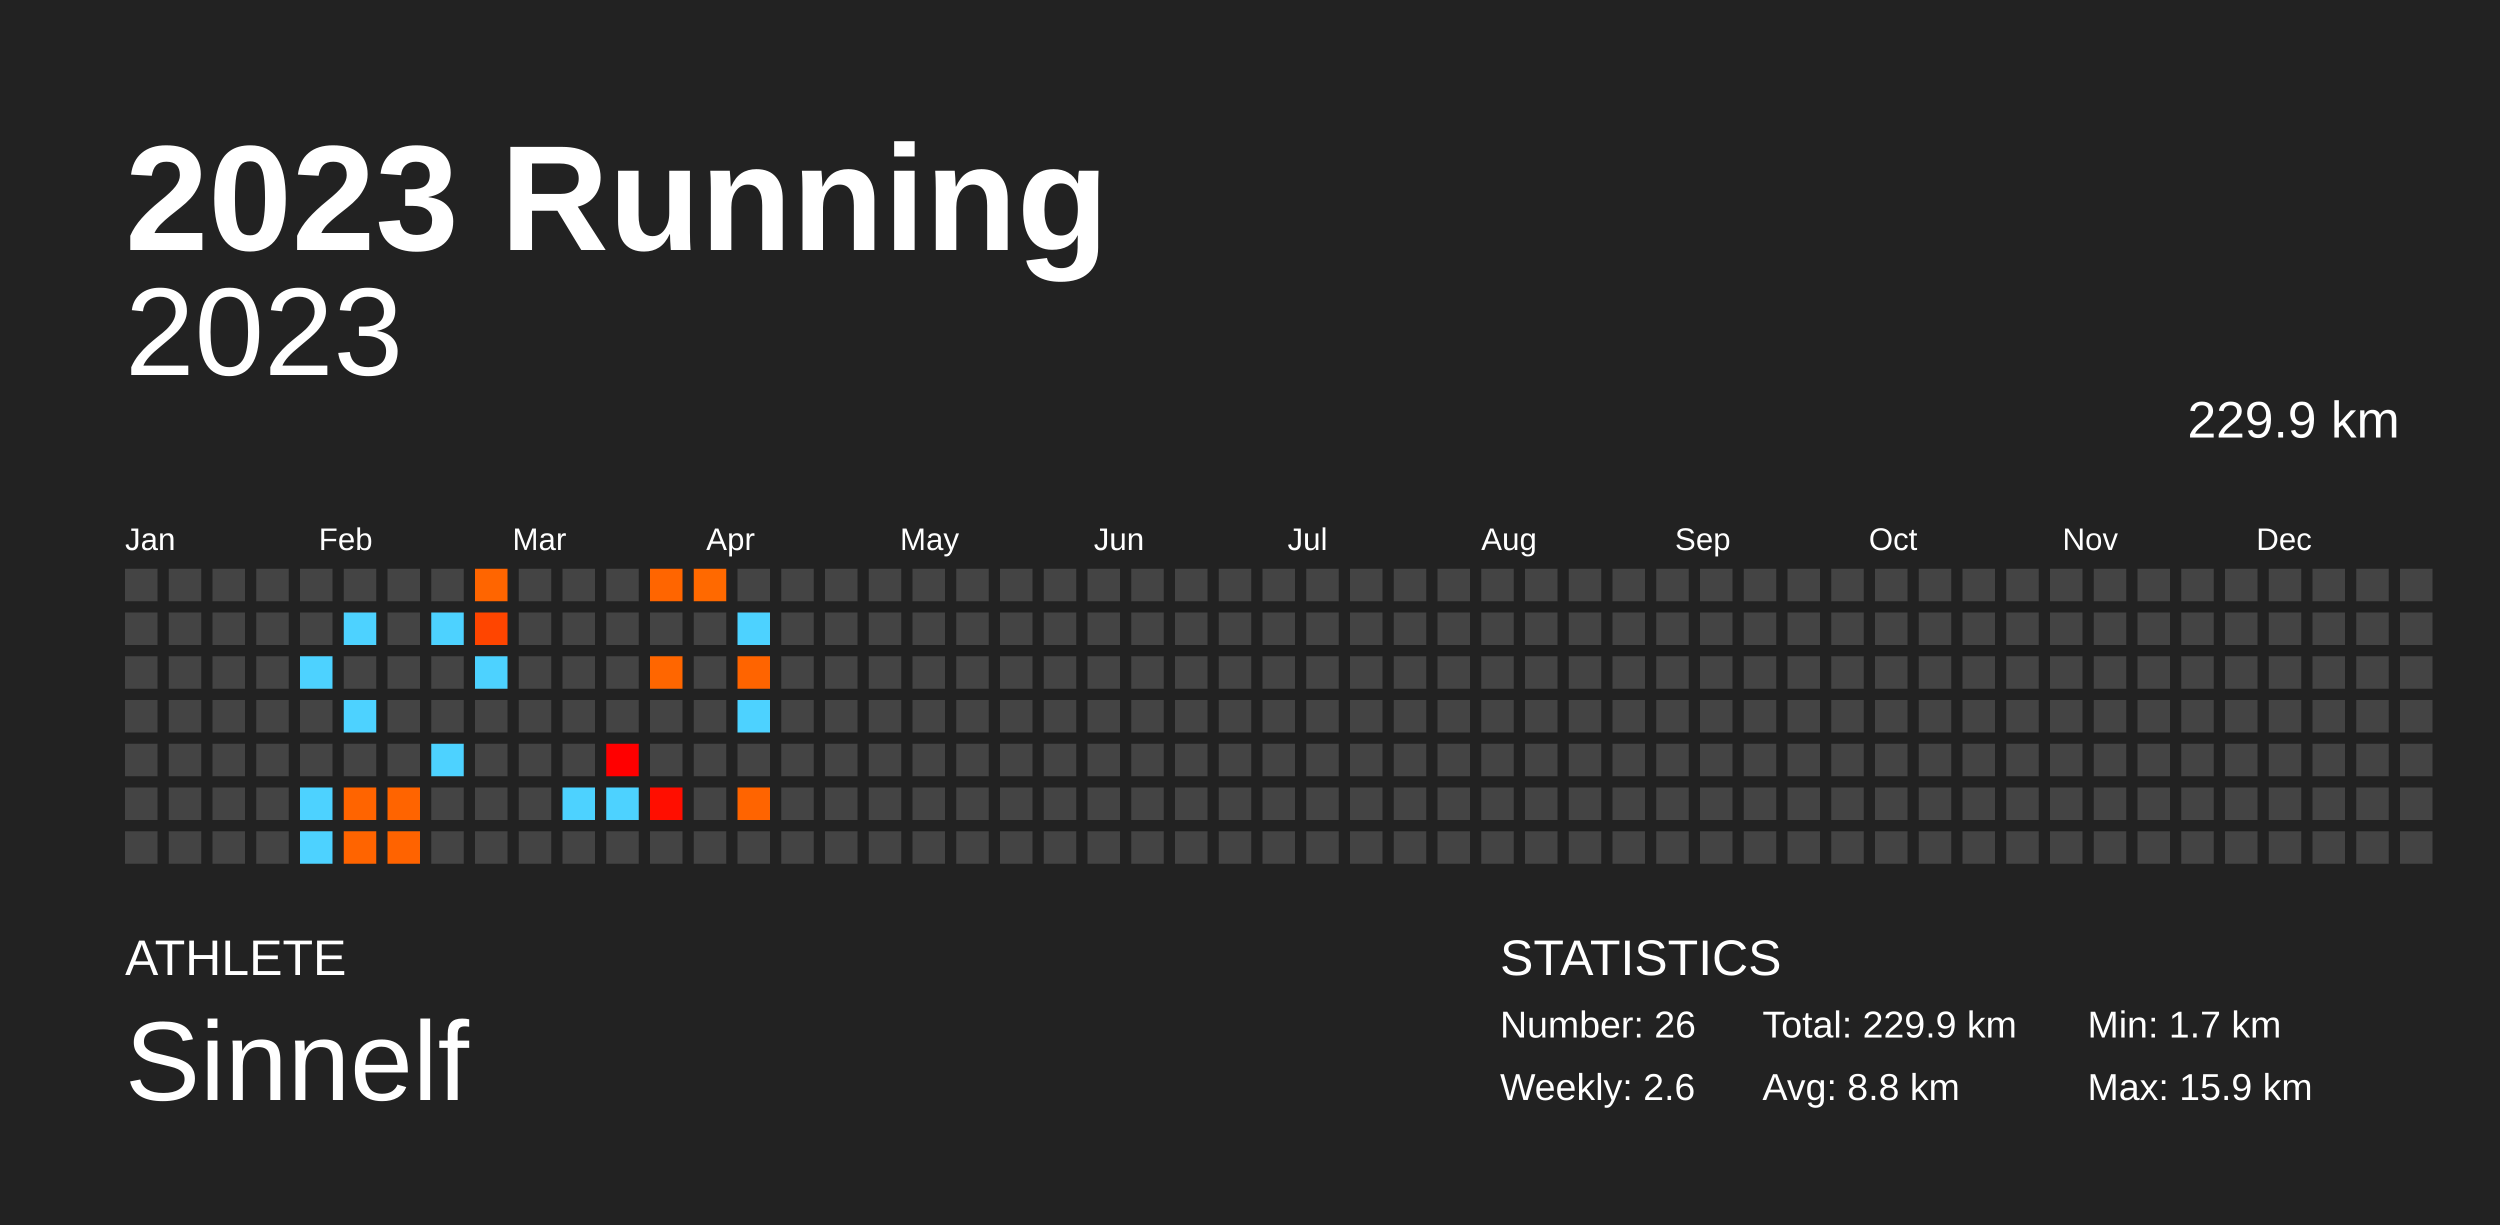
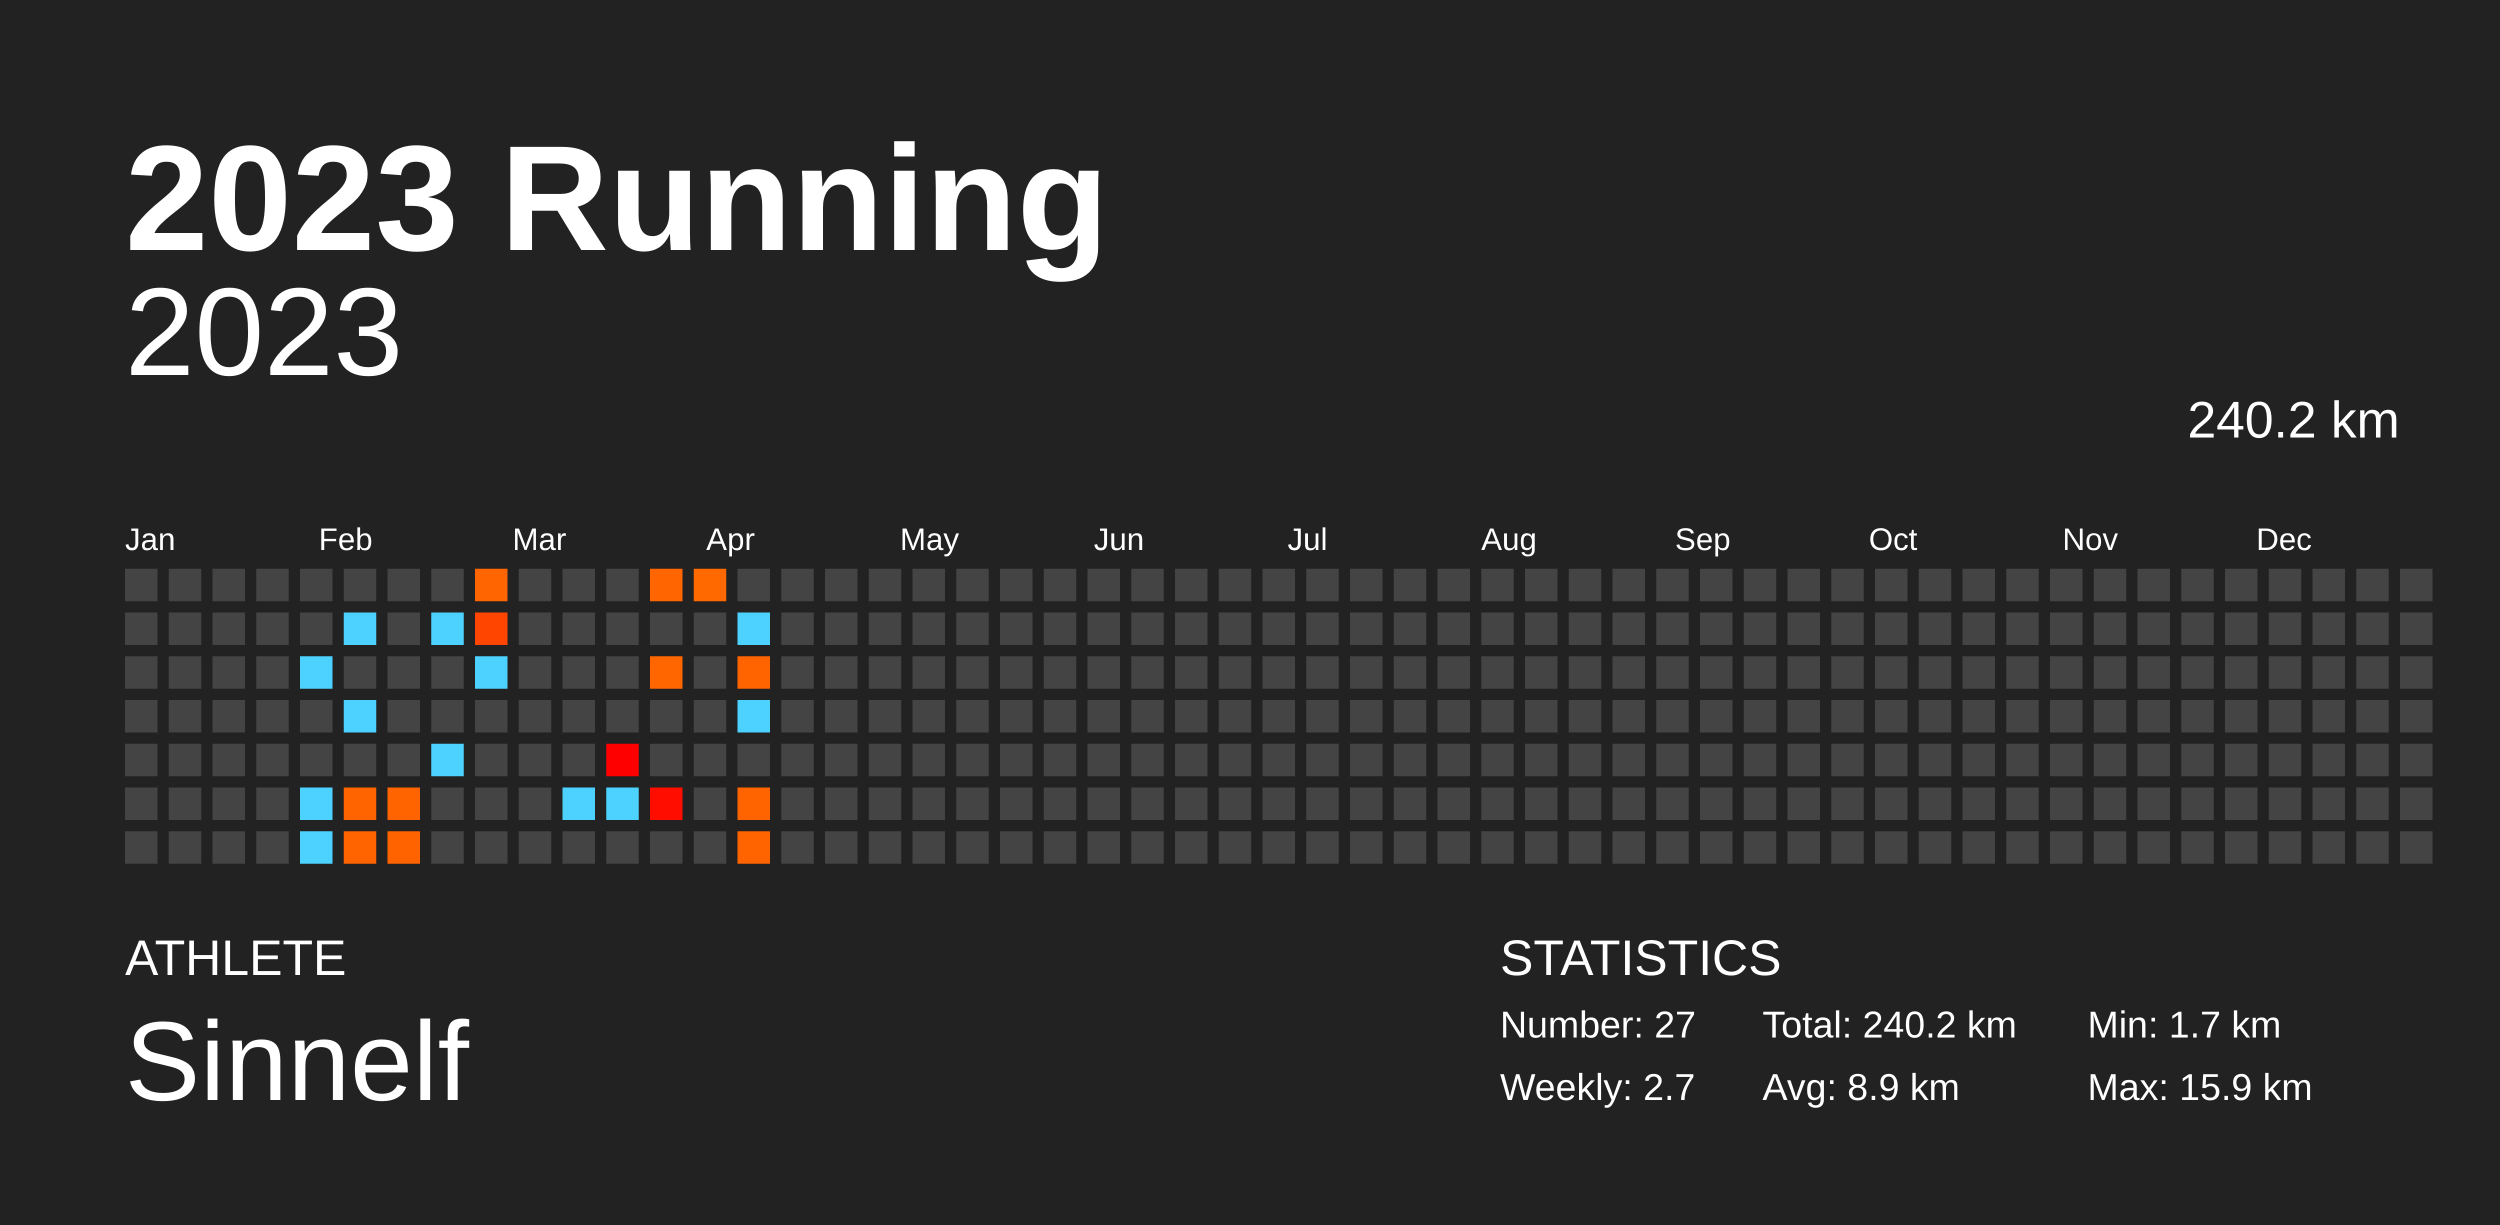
<svg xmlns="http://www.w3.org/2000/svg" baseProfile="full" height="98mm" version="1.1" viewBox="0,0,200,98" width="200mm">
  <defs />
  <rect fill="#222222" height="98" width="200" x="0" y="0" />
  <text fill="#FFFFFF" style="font-size:12px; font-family:Arial; font-weight:bold;" x="10" y="20">2023 Running</text>
  <text fill="#FFFFFF" style="font-size:4px; font-family:Arial" x="10" y="78">ATHLETE</text>
  <text fill="#FFFFFF" style="font-size:9px; font-family:Arial" x="10" y="88">Sinnelf</text>
  <text fill="#FFFFFF" style="font-size:4px; font-family:Arial" x="120" y="78">STATISTICS</text>
-   <text fill="#FFFFFF" style="font-size:3px; font-family:Arial" x="120" y="83">Number: 26</text>
-   <text fill="#FFFFFF" style="font-size:3px; font-family:Arial" x="120" y="88">Weekly: 2.6</text>
-   <text fill="#FFFFFF" style="font-size:3px; font-family:Arial" x="141" y="83">Total: 229.9 km</text>
-   <text fill="#FFFFFF" style="font-size:3px; font-family:Arial" x="141" y="88">Avg: 8.8 km</text>
+   <text fill="#FFFFFF" style="font-size:3px; font-family:Arial" x="120" y="83">Number: 27</text>
+   <text fill="#FFFFFF" style="font-size:3px; font-family:Arial" x="120" y="88">Weekly: 2.7</text>
+   <text fill="#FFFFFF" style="font-size:3px; font-family:Arial" x="141" y="83">Total: 240.2 km</text>
+   <text fill="#FFFFFF" style="font-size:3px; font-family:Arial" x="141" y="88">Avg: 8.9 km</text>
  <text fill="#FFFFFF" style="font-size:3px; font-family:Arial" x="167" y="83">Min: 1.7 km</text>
  <text fill="#FFFFFF" style="font-size:3px; font-family:Arial" x="167" y="88">Max: 15.9 km</text>
  <text alignment-baseline="hanging" fill="#FFFFFF" style="font-size:10.0px; font-family:Arial;" x="10" y="30">2023</text>
-   <text alignment-baseline="hanging" fill="#FFFFFF" style="font-size:4.125px; font-family:Arial;" x="175" y="35">229.9 km</text>
+   <text alignment-baseline="hanging" fill="#FFFFFF" style="font-size:4.125px; font-family:Arial;" x="175" y="35">240.2 km</text>
  <text fill="#FFFFFF" style="font-size:2.5px; font-family:Arial" x="10.0" y="44">Jan</text>
  <text fill="#FFFFFF" style="font-size:2.5px; font-family:Arial" x="25.5" y="44">Feb</text>
  <text fill="#FFFFFF" style="font-size:2.5px; font-family:Arial" x="41.0" y="44">Mar</text>
  <text fill="#FFFFFF" style="font-size:2.5px; font-family:Arial" x="56.5" y="44">Apr</text>
  <text fill="#FFFFFF" style="font-size:2.5px; font-family:Arial" x="72.0" y="44">May</text>
  <text fill="#FFFFFF" style="font-size:2.5px; font-family:Arial" x="87.5" y="44">Jun</text>
  <text fill="#FFFFFF" style="font-size:2.5px; font-family:Arial" x="103.0" y="44">Jul</text>
  <text fill="#FFFFFF" style="font-size:2.5px; font-family:Arial" x="118.5" y="44">Aug</text>
  <text fill="#FFFFFF" style="font-size:2.5px; font-family:Arial" x="134.0" y="44">Sep</text>
  <text fill="#FFFFFF" style="font-size:2.5px; font-family:Arial" x="149.5" y="44">Oct</text>
  <text fill="#FFFFFF" style="font-size:2.5px; font-family:Arial" x="165.0" y="44">Nov</text>
  <text fill="#FFFFFF" style="font-size:2.5px; font-family:Arial" x="180.5" y="44">Dec</text>
  <rect fill="#444444" height="2.6" width="2.6" x="10.0" y="45.5" />
  <rect fill="#444444" height="2.6" width="2.6" x="10.0" y="49.0" />
  <rect fill="#444444" height="2.6" width="2.6" x="10.0" y="52.5" />
  <rect fill="#444444" height="2.6" width="2.6" x="10.0" y="56.0" />
  <rect fill="#444444" height="2.6" width="2.6" x="10.0" y="59.5" />
  <rect fill="#444444" height="2.6" width="2.6" x="10.0" y="63.0" />
  <rect fill="#444444" height="2.6" width="2.6" x="10.0" y="66.5" />
  <rect fill="#444444" height="2.6" width="2.6" x="13.5" y="45.5" />
  <rect fill="#444444" height="2.6" width="2.6" x="13.5" y="49.0" />
  <rect fill="#444444" height="2.6" width="2.6" x="13.5" y="52.5" />
  <rect fill="#444444" height="2.6" width="2.6" x="13.5" y="56.0" />
  <rect fill="#444444" height="2.6" width="2.6" x="13.5" y="59.5" />
  <rect fill="#444444" height="2.6" width="2.6" x="13.5" y="63.0" />
  <rect fill="#444444" height="2.6" width="2.6" x="13.5" y="66.5" />
  <rect fill="#444444" height="2.6" width="2.6" x="17.0" y="45.5" />
  <rect fill="#444444" height="2.6" width="2.6" x="17.0" y="49.0" />
  <rect fill="#444444" height="2.6" width="2.6" x="17.0" y="52.5" />
  <rect fill="#444444" height="2.6" width="2.6" x="17.0" y="56.0" />
  <rect fill="#444444" height="2.6" width="2.6" x="17.0" y="59.5" />
  <rect fill="#444444" height="2.6" width="2.6" x="17.0" y="63.0" />
  <rect fill="#444444" height="2.6" width="2.6" x="17.0" y="66.5" />
  <rect fill="#444444" height="2.6" width="2.6" x="20.5" y="45.5" />
  <rect fill="#444444" height="2.6" width="2.6" x="20.5" y="49.0" />
  <rect fill="#444444" height="2.6" width="2.6" x="20.5" y="52.5" />
  <rect fill="#444444" height="2.6" width="2.6" x="20.5" y="56.0" />
  <rect fill="#444444" height="2.6" width="2.6" x="20.5" y="59.5" />
  <rect fill="#444444" height="2.6" width="2.6" x="20.5" y="63.0" />
  <rect fill="#444444" height="2.6" width="2.6" x="20.5" y="66.5" />
  <rect fill="#444444" height="2.6" width="2.6" x="24.0" y="45.5" />
  <rect fill="#444444" height="2.6" width="2.6" x="24.0" y="49.0" />
  <rect fill="#4dd2ff" height="2.6" width="2.6" x="24.0" y="52.5" />
  <rect fill="#444444" height="2.6" width="2.6" x="24.0" y="56.0" />
  <rect fill="#444444" height="2.6" width="2.6" x="24.0" y="59.5" />
  <rect fill="#4dd2ff" height="2.6" width="2.6" x="24.0" y="63.0" />
  <rect fill="#4dd2ff" height="2.6" width="2.6" x="24.0" y="66.5" />
  <rect fill="#444444" height="2.6" width="2.6" x="27.5" y="45.5" />
  <rect fill="#4dd2ff" height="2.6" width="2.6" x="27.5" y="49.0" />
  <rect fill="#444444" height="2.6" width="2.6" x="27.5" y="52.5" />
  <rect fill="#4dd2ff" height="2.6" width="2.6" x="27.5" y="56.0" />
  <rect fill="#444444" height="2.6" width="2.6" x="27.5" y="59.5" />
  <rect fill="#ff6400" height="2.6" width="2.6" x="27.5" y="63.0" />
  <rect fill="#ff6400" height="2.6" width="2.6" x="27.5" y="66.5" />
  <rect fill="#444444" height="2.6" width="2.6" x="31.0" y="45.5" />
  <rect fill="#444444" height="2.6" width="2.6" x="31.0" y="49.0" />
  <rect fill="#444444" height="2.6" width="2.6" x="31.0" y="52.5" />
  <rect fill="#444444" height="2.6" width="2.6" x="31.0" y="56.0" />
  <rect fill="#444444" height="2.6" width="2.6" x="31.0" y="59.5" />
  <rect fill="#ff6400" height="2.6" width="2.6" x="31.0" y="63.0" />
  <rect fill="#ff6300" height="2.6" width="2.6" x="31.0" y="66.5" />
  <rect fill="#444444" height="2.6" width="2.6" x="34.5" y="45.5" />
  <rect fill="#4dd2ff" height="2.6" width="2.6" x="34.5" y="49.0" />
  <rect fill="#444444" height="2.6" width="2.6" x="34.5" y="52.5" />
  <rect fill="#444444" height="2.6" width="2.6" x="34.5" y="56.0" />
  <rect fill="#4dd2ff" height="2.6" width="2.6" x="34.5" y="59.5" />
  <rect fill="#444444" height="2.6" width="2.6" x="34.5" y="63.0" />
  <rect fill="#444444" height="2.6" width="2.6" x="34.5" y="66.5" />
  <rect fill="#ff6500" height="2.6" width="2.6" x="38.0" y="45.5" />
  <rect fill="#ff4500" height="2.6" width="2.6" x="38.0" y="49.0" />
  <rect fill="#4dd2ff" height="2.6" width="2.6" x="38.0" y="52.5" />
  <rect fill="#444444" height="2.6" width="2.6" x="38.0" y="56.0" />
  <rect fill="#444444" height="2.6" width="2.6" x="38.0" y="59.5" />
  <rect fill="#444444" height="2.6" width="2.6" x="38.0" y="63.0" />
  <rect fill="#444444" height="2.6" width="2.6" x="38.0" y="66.5" />
  <rect fill="#444444" height="2.6" width="2.6" x="41.5" y="45.5" />
  <rect fill="#444444" height="2.6" width="2.6" x="41.5" y="49.0" />
  <rect fill="#444444" height="2.6" width="2.6" x="41.5" y="52.5" />
  <rect fill="#444444" height="2.6" width="2.6" x="41.5" y="56.0" />
  <rect fill="#444444" height="2.6" width="2.6" x="41.5" y="59.5" />
  <rect fill="#444444" height="2.6" width="2.6" x="41.5" y="63.0" />
  <rect fill="#444444" height="2.6" width="2.6" x="41.5" y="66.5" />
  <rect fill="#444444" height="2.6" width="2.6" x="45.0" y="45.5" />
  <rect fill="#444444" height="2.6" width="2.6" x="45.0" y="49.0" />
  <rect fill="#444444" height="2.6" width="2.6" x="45.0" y="52.5" />
  <rect fill="#444444" height="2.6" width="2.6" x="45.0" y="56.0" />
  <rect fill="#444444" height="2.6" width="2.6" x="45.0" y="59.5" />
  <rect fill="#4dd2ff" height="2.6" width="2.6" x="45.0" y="63.0" />
  <rect fill="#444444" height="2.6" width="2.6" x="45.0" y="66.5" />
  <rect fill="#444444" height="2.6" width="2.6" x="48.5" y="45.5" />
  <rect fill="#444444" height="2.6" width="2.6" x="48.5" y="49.0" />
  <rect fill="#444444" height="2.6" width="2.6" x="48.5" y="52.5" />
  <rect fill="#444444" height="2.6" width="2.6" x="48.5" y="56.0" />
  <rect fill="#ff0000" height="2.6" width="2.6" x="48.5" y="59.5" />
  <rect fill="#4dd2ff" height="2.6" width="2.6" x="48.5" y="63.0" />
  <rect fill="#444444" height="2.6" width="2.6" x="48.5" y="66.5" />
  <rect fill="#ff6500" height="2.6" width="2.6" x="52.0" y="45.5" />
  <rect fill="#444444" height="2.6" width="2.6" x="52.0" y="49.0" />
  <rect fill="#ff6600" height="2.6" width="2.6" x="52.0" y="52.5" />
  <rect fill="#444444" height="2.6" width="2.6" x="52.0" y="56.0" />
  <rect fill="#444444" height="2.6" width="2.6" x="52.0" y="59.5" />
  <rect fill="#ff0e00" height="2.6" width="2.6" x="52.0" y="63.0" />
  <rect fill="#444444" height="2.6" width="2.6" x="52.0" y="66.5" />
  <rect fill="#ff6900" height="2.6" width="2.6" x="55.5" y="45.5" />
  <rect fill="#444444" height="2.6" width="2.6" x="55.5" y="49.0" />
  <rect fill="#444444" height="2.6" width="2.6" x="55.5" y="52.5" />
  <rect fill="#444444" height="2.6" width="2.6" x="55.5" y="56.0" />
  <rect fill="#444444" height="2.6" width="2.6" x="55.5" y="59.5" />
  <rect fill="#444444" height="2.6" width="2.6" x="55.5" y="63.0" />
  <rect fill="#444444" height="2.6" width="2.6" x="55.5" y="66.5" />
  <rect fill="#444444" height="2.6" width="2.6" x="59.0" y="45.5" />
  <rect fill="#4dd2ff" height="2.6" width="2.6" x="59.0" y="49.0" />
  <rect fill="#ff6400" height="2.6" width="2.6" x="59.0" y="52.5" />
  <rect fill="#4dd2ff" height="2.6" width="2.6" x="59.0" y="56.0" />
  <rect fill="#444444" height="2.6" width="2.6" x="59.0" y="59.5" />
  <rect fill="#ff6400" height="2.6" width="2.6" x="59.0" y="63.0" />
-   <rect fill="#444444" height="2.6" width="2.6" x="59.0" y="66.5" />
+   <rect fill="#ff6400" height="2.6" width="2.6" x="59.0" y="66.5" />
  <rect fill="#444444" height="2.6" width="2.6" x="62.5" y="45.5" />
  <rect fill="#444444" height="2.6" width="2.6" x="62.5" y="49.0" />
  <rect fill="#444444" height="2.6" width="2.6" x="62.5" y="52.5" />
  <rect fill="#444444" height="2.6" width="2.6" x="62.5" y="56.0" />
  <rect fill="#444444" height="2.6" width="2.6" x="62.5" y="59.5" />
  <rect fill="#444444" height="2.6" width="2.6" x="62.5" y="63.0" />
  <rect fill="#444444" height="2.6" width="2.6" x="62.5" y="66.5" />
  <rect fill="#444444" height="2.6" width="2.6" x="66.0" y="45.5" />
  <rect fill="#444444" height="2.6" width="2.6" x="66.0" y="49.0" />
  <rect fill="#444444" height="2.6" width="2.6" x="66.0" y="52.5" />
  <rect fill="#444444" height="2.6" width="2.6" x="66.0" y="56.0" />
  <rect fill="#444444" height="2.6" width="2.6" x="66.0" y="59.5" />
  <rect fill="#444444" height="2.6" width="2.6" x="66.0" y="63.0" />
  <rect fill="#444444" height="2.6" width="2.6" x="66.0" y="66.5" />
  <rect fill="#444444" height="2.6" width="2.6" x="69.5" y="45.5" />
  <rect fill="#444444" height="2.6" width="2.6" x="69.5" y="49.0" />
  <rect fill="#444444" height="2.6" width="2.6" x="69.5" y="52.5" />
  <rect fill="#444444" height="2.6" width="2.6" x="69.5" y="56.0" />
  <rect fill="#444444" height="2.6" width="2.6" x="69.5" y="59.5" />
  <rect fill="#444444" height="2.6" width="2.6" x="69.5" y="63.0" />
  <rect fill="#444444" height="2.6" width="2.6" x="69.5" y="66.5" />
  <rect fill="#444444" height="2.6" width="2.6" x="73.0" y="45.5" />
  <rect fill="#444444" height="2.6" width="2.6" x="73.0" y="49.0" />
  <rect fill="#444444" height="2.6" width="2.6" x="73.0" y="52.5" />
  <rect fill="#444444" height="2.6" width="2.6" x="73.0" y="56.0" />
  <rect fill="#444444" height="2.6" width="2.6" x="73.0" y="59.5" />
  <rect fill="#444444" height="2.6" width="2.6" x="73.0" y="63.0" />
  <rect fill="#444444" height="2.6" width="2.6" x="73.0" y="66.5" />
  <rect fill="#444444" height="2.6" width="2.6" x="76.5" y="45.5" />
  <rect fill="#444444" height="2.6" width="2.6" x="76.5" y="49.0" />
  <rect fill="#444444" height="2.6" width="2.6" x="76.5" y="52.5" />
  <rect fill="#444444" height="2.6" width="2.6" x="76.5" y="56.0" />
  <rect fill="#444444" height="2.6" width="2.6" x="76.5" y="59.5" />
  <rect fill="#444444" height="2.6" width="2.6" x="76.5" y="63.0" />
  <rect fill="#444444" height="2.6" width="2.6" x="76.5" y="66.5" />
  <rect fill="#444444" height="2.6" width="2.6" x="80.0" y="45.5" />
  <rect fill="#444444" height="2.6" width="2.6" x="80.0" y="49.0" />
  <rect fill="#444444" height="2.6" width="2.6" x="80.0" y="52.5" />
  <rect fill="#444444" height="2.6" width="2.6" x="80.0" y="56.0" />
  <rect fill="#444444" height="2.6" width="2.6" x="80.0" y="59.5" />
  <rect fill="#444444" height="2.6" width="2.6" x="80.0" y="63.0" />
  <rect fill="#444444" height="2.6" width="2.6" x="80.0" y="66.5" />
  <rect fill="#444444" height="2.6" width="2.6" x="83.5" y="45.5" />
  <rect fill="#444444" height="2.6" width="2.6" x="83.5" y="49.0" />
  <rect fill="#444444" height="2.6" width="2.6" x="83.5" y="52.5" />
  <rect fill="#444444" height="2.6" width="2.6" x="83.5" y="56.0" />
  <rect fill="#444444" height="2.6" width="2.6" x="83.5" y="59.5" />
  <rect fill="#444444" height="2.6" width="2.6" x="83.5" y="63.0" />
  <rect fill="#444444" height="2.6" width="2.6" x="83.5" y="66.5" />
  <rect fill="#444444" height="2.6" width="2.6" x="87.0" y="45.5" />
  <rect fill="#444444" height="2.6" width="2.6" x="87.0" y="49.0" />
  <rect fill="#444444" height="2.6" width="2.6" x="87.0" y="52.5" />
  <rect fill="#444444" height="2.6" width="2.6" x="87.0" y="56.0" />
  <rect fill="#444444" height="2.6" width="2.6" x="87.0" y="59.5" />
  <rect fill="#444444" height="2.6" width="2.6" x="87.0" y="63.0" />
  <rect fill="#444444" height="2.6" width="2.6" x="87.0" y="66.5" />
  <rect fill="#444444" height="2.6" width="2.6" x="90.5" y="45.5" />
  <rect fill="#444444" height="2.6" width="2.6" x="90.5" y="49.0" />
  <rect fill="#444444" height="2.6" width="2.6" x="90.5" y="52.5" />
  <rect fill="#444444" height="2.6" width="2.6" x="90.5" y="56.0" />
  <rect fill="#444444" height="2.6" width="2.6" x="90.5" y="59.5" />
  <rect fill="#444444" height="2.6" width="2.6" x="90.5" y="63.0" />
  <rect fill="#444444" height="2.6" width="2.6" x="90.5" y="66.5" />
  <rect fill="#444444" height="2.6" width="2.6" x="94.0" y="45.5" />
  <rect fill="#444444" height="2.6" width="2.6" x="94.0" y="49.0" />
  <rect fill="#444444" height="2.6" width="2.6" x="94.0" y="52.5" />
  <rect fill="#444444" height="2.6" width="2.6" x="94.0" y="56.0" />
  <rect fill="#444444" height="2.6" width="2.6" x="94.0" y="59.5" />
  <rect fill="#444444" height="2.6" width="2.6" x="94.0" y="63.0" />
  <rect fill="#444444" height="2.6" width="2.6" x="94.0" y="66.5" />
  <rect fill="#444444" height="2.6" width="2.6" x="97.5" y="45.5" />
  <rect fill="#444444" height="2.6" width="2.6" x="97.5" y="49.0" />
  <rect fill="#444444" height="2.6" width="2.6" x="97.5" y="52.5" />
  <rect fill="#444444" height="2.6" width="2.6" x="97.5" y="56.0" />
  <rect fill="#444444" height="2.6" width="2.6" x="97.5" y="59.5" />
  <rect fill="#444444" height="2.6" width="2.6" x="97.5" y="63.0" />
  <rect fill="#444444" height="2.6" width="2.6" x="97.5" y="66.5" />
  <rect fill="#444444" height="2.6" width="2.6" x="101.0" y="45.5" />
  <rect fill="#444444" height="2.6" width="2.6" x="101.0" y="49.0" />
  <rect fill="#444444" height="2.6" width="2.6" x="101.0" y="52.5" />
  <rect fill="#444444" height="2.6" width="2.6" x="101.0" y="56.0" />
  <rect fill="#444444" height="2.6" width="2.6" x="101.0" y="59.5" />
  <rect fill="#444444" height="2.6" width="2.6" x="101.0" y="63.0" />
  <rect fill="#444444" height="2.6" width="2.6" x="101.0" y="66.5" />
  <rect fill="#444444" height="2.6" width="2.6" x="104.5" y="45.5" />
  <rect fill="#444444" height="2.6" width="2.6" x="104.5" y="49.0" />
  <rect fill="#444444" height="2.6" width="2.6" x="104.5" y="52.5" />
  <rect fill="#444444" height="2.6" width="2.6" x="104.5" y="56.0" />
  <rect fill="#444444" height="2.6" width="2.6" x="104.5" y="59.5" />
  <rect fill="#444444" height="2.6" width="2.6" x="104.5" y="63.0" />
  <rect fill="#444444" height="2.6" width="2.6" x="104.5" y="66.5" />
  <rect fill="#444444" height="2.6" width="2.6" x="108.0" y="45.5" />
  <rect fill="#444444" height="2.6" width="2.6" x="108.0" y="49.0" />
  <rect fill="#444444" height="2.6" width="2.6" x="108.0" y="52.5" />
  <rect fill="#444444" height="2.6" width="2.6" x="108.0" y="56.0" />
  <rect fill="#444444" height="2.6" width="2.6" x="108.0" y="59.5" />
  <rect fill="#444444" height="2.6" width="2.6" x="108.0" y="63.0" />
  <rect fill="#444444" height="2.6" width="2.6" x="108.0" y="66.5" />
  <rect fill="#444444" height="2.6" width="2.6" x="111.5" y="45.5" />
  <rect fill="#444444" height="2.6" width="2.6" x="111.5" y="49.0" />
  <rect fill="#444444" height="2.6" width="2.6" x="111.5" y="52.5" />
  <rect fill="#444444" height="2.6" width="2.6" x="111.5" y="56.0" />
  <rect fill="#444444" height="2.6" width="2.6" x="111.5" y="59.5" />
  <rect fill="#444444" height="2.6" width="2.6" x="111.5" y="63.0" />
  <rect fill="#444444" height="2.6" width="2.6" x="111.5" y="66.5" />
  <rect fill="#444444" height="2.6" width="2.6" x="115.0" y="45.5" />
  <rect fill="#444444" height="2.6" width="2.6" x="115.0" y="49.0" />
  <rect fill="#444444" height="2.6" width="2.6" x="115.0" y="52.5" />
  <rect fill="#444444" height="2.6" width="2.6" x="115.0" y="56.0" />
  <rect fill="#444444" height="2.6" width="2.6" x="115.0" y="59.5" />
  <rect fill="#444444" height="2.6" width="2.6" x="115.0" y="63.0" />
  <rect fill="#444444" height="2.6" width="2.6" x="115.0" y="66.5" />
  <rect fill="#444444" height="2.6" width="2.6" x="118.5" y="45.5" />
  <rect fill="#444444" height="2.6" width="2.6" x="118.5" y="49.0" />
  <rect fill="#444444" height="2.6" width="2.6" x="118.5" y="52.5" />
  <rect fill="#444444" height="2.6" width="2.6" x="118.5" y="56.0" />
  <rect fill="#444444" height="2.6" width="2.6" x="118.5" y="59.5" />
  <rect fill="#444444" height="2.6" width="2.6" x="118.5" y="63.0" />
  <rect fill="#444444" height="2.6" width="2.6" x="118.5" y="66.5" />
  <rect fill="#444444" height="2.6" width="2.6" x="122.0" y="45.5" />
  <rect fill="#444444" height="2.6" width="2.6" x="122.0" y="49.0" />
  <rect fill="#444444" height="2.6" width="2.6" x="122.0" y="52.5" />
  <rect fill="#444444" height="2.6" width="2.6" x="122.0" y="56.0" />
  <rect fill="#444444" height="2.6" width="2.6" x="122.0" y="59.5" />
  <rect fill="#444444" height="2.6" width="2.6" x="122.0" y="63.0" />
  <rect fill="#444444" height="2.6" width="2.6" x="122.0" y="66.5" />
  <rect fill="#444444" height="2.6" width="2.6" x="125.5" y="45.5" />
  <rect fill="#444444" height="2.6" width="2.6" x="125.5" y="49.0" />
  <rect fill="#444444" height="2.6" width="2.6" x="125.5" y="52.5" />
  <rect fill="#444444" height="2.6" width="2.6" x="125.5" y="56.0" />
  <rect fill="#444444" height="2.6" width="2.6" x="125.5" y="59.5" />
  <rect fill="#444444" height="2.6" width="2.6" x="125.5" y="63.0" />
  <rect fill="#444444" height="2.6" width="2.6" x="125.5" y="66.5" />
  <rect fill="#444444" height="2.6" width="2.6" x="129.0" y="45.5" />
  <rect fill="#444444" height="2.6" width="2.6" x="129.0" y="49.0" />
  <rect fill="#444444" height="2.6" width="2.6" x="129.0" y="52.5" />
  <rect fill="#444444" height="2.6" width="2.6" x="129.0" y="56.0" />
  <rect fill="#444444" height="2.6" width="2.6" x="129.0" y="59.5" />
  <rect fill="#444444" height="2.6" width="2.6" x="129.0" y="63.0" />
  <rect fill="#444444" height="2.6" width="2.6" x="129.0" y="66.5" />
  <rect fill="#444444" height="2.6" width="2.6" x="132.5" y="45.5" />
  <rect fill="#444444" height="2.6" width="2.6" x="132.5" y="49.0" />
  <rect fill="#444444" height="2.6" width="2.6" x="132.5" y="52.5" />
  <rect fill="#444444" height="2.6" width="2.6" x="132.5" y="56.0" />
  <rect fill="#444444" height="2.6" width="2.6" x="132.5" y="59.5" />
  <rect fill="#444444" height="2.6" width="2.6" x="132.5" y="63.0" />
  <rect fill="#444444" height="2.6" width="2.6" x="132.5" y="66.5" />
  <rect fill="#444444" height="2.6" width="2.6" x="136.0" y="45.5" />
  <rect fill="#444444" height="2.6" width="2.6" x="136.0" y="49.0" />
  <rect fill="#444444" height="2.6" width="2.6" x="136.0" y="52.5" />
  <rect fill="#444444" height="2.6" width="2.6" x="136.0" y="56.0" />
  <rect fill="#444444" height="2.6" width="2.6" x="136.0" y="59.5" />
  <rect fill="#444444" height="2.6" width="2.6" x="136.0" y="63.0" />
  <rect fill="#444444" height="2.6" width="2.6" x="136.0" y="66.5" />
  <rect fill="#444444" height="2.6" width="2.6" x="139.5" y="45.5" />
  <rect fill="#444444" height="2.6" width="2.6" x="139.5" y="49.0" />
  <rect fill="#444444" height="2.6" width="2.6" x="139.5" y="52.5" />
  <rect fill="#444444" height="2.6" width="2.6" x="139.5" y="56.0" />
  <rect fill="#444444" height="2.6" width="2.6" x="139.5" y="59.5" />
  <rect fill="#444444" height="2.6" width="2.6" x="139.5" y="63.0" />
  <rect fill="#444444" height="2.6" width="2.6" x="139.5" y="66.5" />
  <rect fill="#444444" height="2.6" width="2.6" x="143.0" y="45.5" />
  <rect fill="#444444" height="2.6" width="2.6" x="143.0" y="49.0" />
  <rect fill="#444444" height="2.6" width="2.6" x="143.0" y="52.5" />
  <rect fill="#444444" height="2.6" width="2.6" x="143.0" y="56.0" />
  <rect fill="#444444" height="2.6" width="2.6" x="143.0" y="59.5" />
  <rect fill="#444444" height="2.6" width="2.6" x="143.0" y="63.0" />
  <rect fill="#444444" height="2.6" width="2.6" x="143.0" y="66.5" />
  <rect fill="#444444" height="2.6" width="2.6" x="146.5" y="45.5" />
  <rect fill="#444444" height="2.6" width="2.6" x="146.5" y="49.0" />
  <rect fill="#444444" height="2.6" width="2.6" x="146.5" y="52.5" />
  <rect fill="#444444" height="2.6" width="2.6" x="146.5" y="56.0" />
  <rect fill="#444444" height="2.6" width="2.6" x="146.5" y="59.5" />
  <rect fill="#444444" height="2.6" width="2.6" x="146.5" y="63.0" />
  <rect fill="#444444" height="2.6" width="2.6" x="146.5" y="66.5" />
  <rect fill="#444444" height="2.6" width="2.6" x="150.0" y="45.5" />
  <rect fill="#444444" height="2.6" width="2.6" x="150.0" y="49.0" />
  <rect fill="#444444" height="2.6" width="2.6" x="150.0" y="52.5" />
  <rect fill="#444444" height="2.6" width="2.6" x="150.0" y="56.0" />
  <rect fill="#444444" height="2.6" width="2.6" x="150.0" y="59.5" />
  <rect fill="#444444" height="2.6" width="2.6" x="150.0" y="63.0" />
  <rect fill="#444444" height="2.6" width="2.6" x="150.0" y="66.5" />
  <rect fill="#444444" height="2.6" width="2.6" x="153.5" y="45.5" />
  <rect fill="#444444" height="2.6" width="2.6" x="153.5" y="49.0" />
  <rect fill="#444444" height="2.6" width="2.6" x="153.5" y="52.5" />
  <rect fill="#444444" height="2.6" width="2.6" x="153.5" y="56.0" />
  <rect fill="#444444" height="2.6" width="2.6" x="153.5" y="59.5" />
  <rect fill="#444444" height="2.6" width="2.6" x="153.5" y="63.0" />
  <rect fill="#444444" height="2.6" width="2.6" x="153.5" y="66.5" />
  <rect fill="#444444" height="2.6" width="2.6" x="157.0" y="45.5" />
  <rect fill="#444444" height="2.6" width="2.6" x="157.0" y="49.0" />
  <rect fill="#444444" height="2.6" width="2.6" x="157.0" y="52.5" />
  <rect fill="#444444" height="2.6" width="2.6" x="157.0" y="56.0" />
  <rect fill="#444444" height="2.6" width="2.6" x="157.0" y="59.5" />
  <rect fill="#444444" height="2.6" width="2.6" x="157.0" y="63.0" />
  <rect fill="#444444" height="2.6" width="2.6" x="157.0" y="66.5" />
  <rect fill="#444444" height="2.6" width="2.6" x="160.5" y="45.5" />
  <rect fill="#444444" height="2.6" width="2.6" x="160.5" y="49.0" />
  <rect fill="#444444" height="2.6" width="2.6" x="160.5" y="52.5" />
  <rect fill="#444444" height="2.6" width="2.6" x="160.5" y="56.0" />
  <rect fill="#444444" height="2.6" width="2.6" x="160.5" y="59.5" />
  <rect fill="#444444" height="2.6" width="2.6" x="160.5" y="63.0" />
  <rect fill="#444444" height="2.6" width="2.6" x="160.5" y="66.5" />
  <rect fill="#444444" height="2.6" width="2.6" x="164.0" y="45.5" />
  <rect fill="#444444" height="2.6" width="2.6" x="164.0" y="49.0" />
  <rect fill="#444444" height="2.6" width="2.6" x="164.0" y="52.5" />
  <rect fill="#444444" height="2.6" width="2.6" x="164.0" y="56.0" />
  <rect fill="#444444" height="2.6" width="2.6" x="164.0" y="59.5" />
  <rect fill="#444444" height="2.6" width="2.6" x="164.0" y="63.0" />
  <rect fill="#444444" height="2.6" width="2.6" x="164.0" y="66.5" />
  <rect fill="#444444" height="2.6" width="2.6" x="167.5" y="45.5" />
  <rect fill="#444444" height="2.6" width="2.6" x="167.5" y="49.0" />
  <rect fill="#444444" height="2.6" width="2.6" x="167.5" y="52.5" />
  <rect fill="#444444" height="2.6" width="2.6" x="167.5" y="56.0" />
  <rect fill="#444444" height="2.6" width="2.6" x="167.5" y="59.5" />
  <rect fill="#444444" height="2.6" width="2.6" x="167.5" y="63.0" />
  <rect fill="#444444" height="2.6" width="2.6" x="167.5" y="66.5" />
  <rect fill="#444444" height="2.6" width="2.6" x="171.0" y="45.5" />
  <rect fill="#444444" height="2.6" width="2.6" x="171.0" y="49.0" />
  <rect fill="#444444" height="2.6" width="2.6" x="171.0" y="52.5" />
  <rect fill="#444444" height="2.6" width="2.6" x="171.0" y="56.0" />
  <rect fill="#444444" height="2.6" width="2.6" x="171.0" y="59.5" />
  <rect fill="#444444" height="2.6" width="2.6" x="171.0" y="63.0" />
  <rect fill="#444444" height="2.6" width="2.6" x="171.0" y="66.5" />
  <rect fill="#444444" height="2.6" width="2.6" x="174.5" y="45.5" />
  <rect fill="#444444" height="2.6" width="2.6" x="174.5" y="49.0" />
  <rect fill="#444444" height="2.6" width="2.6" x="174.5" y="52.5" />
  <rect fill="#444444" height="2.6" width="2.6" x="174.5" y="56.0" />
  <rect fill="#444444" height="2.6" width="2.6" x="174.5" y="59.5" />
  <rect fill="#444444" height="2.6" width="2.6" x="174.5" y="63.0" />
  <rect fill="#444444" height="2.6" width="2.6" x="174.5" y="66.5" />
  <rect fill="#444444" height="2.6" width="2.6" x="178.0" y="45.5" />
  <rect fill="#444444" height="2.6" width="2.6" x="178.0" y="49.0" />
  <rect fill="#444444" height="2.6" width="2.6" x="178.0" y="52.5" />
  <rect fill="#444444" height="2.6" width="2.6" x="178.0" y="56.0" />
  <rect fill="#444444" height="2.6" width="2.6" x="178.0" y="59.5" />
  <rect fill="#444444" height="2.6" width="2.6" x="178.0" y="63.0" />
  <rect fill="#444444" height="2.6" width="2.6" x="178.0" y="66.5" />
  <rect fill="#444444" height="2.6" width="2.6" x="181.5" y="45.5" />
  <rect fill="#444444" height="2.6" width="2.6" x="181.5" y="49.0" />
  <rect fill="#444444" height="2.6" width="2.6" x="181.5" y="52.5" />
  <rect fill="#444444" height="2.6" width="2.6" x="181.5" y="56.0" />
  <rect fill="#444444" height="2.6" width="2.6" x="181.5" y="59.5" />
  <rect fill="#444444" height="2.6" width="2.6" x="181.5" y="63.0" />
  <rect fill="#444444" height="2.6" width="2.6" x="181.5" y="66.5" />
  <rect fill="#444444" height="2.6" width="2.6" x="185.0" y="45.5" />
  <rect fill="#444444" height="2.6" width="2.6" x="185.0" y="49.0" />
  <rect fill="#444444" height="2.6" width="2.6" x="185.0" y="52.5" />
  <rect fill="#444444" height="2.6" width="2.6" x="185.0" y="56.0" />
  <rect fill="#444444" height="2.6" width="2.6" x="185.0" y="59.5" />
  <rect fill="#444444" height="2.6" width="2.6" x="185.0" y="63.0" />
  <rect fill="#444444" height="2.6" width="2.6" x="185.0" y="66.5" />
  <rect fill="#444444" height="2.6" width="2.6" x="188.5" y="45.5" />
  <rect fill="#444444" height="2.6" width="2.6" x="188.5" y="49.0" />
  <rect fill="#444444" height="2.6" width="2.6" x="188.5" y="52.5" />
  <rect fill="#444444" height="2.6" width="2.6" x="188.5" y="56.0" />
  <rect fill="#444444" height="2.6" width="2.6" x="188.5" y="59.5" />
  <rect fill="#444444" height="2.6" width="2.6" x="188.5" y="63.0" />
  <rect fill="#444444" height="2.6" width="2.6" x="188.5" y="66.5" />
  <rect fill="#444444" height="2.6" width="2.6" x="192.0" y="45.5" />
  <rect fill="#444444" height="2.6" width="2.6" x="192.0" y="49.0" />
  <rect fill="#444444" height="2.6" width="2.6" x="192.0" y="52.5" />
  <rect fill="#444444" height="2.6" width="2.6" x="192.0" y="56.0" />
  <rect fill="#444444" height="2.6" width="2.6" x="192.0" y="59.5" />
  <rect fill="#444444" height="2.6" width="2.6" x="192.0" y="63.0" />
  <rect fill="#444444" height="2.6" width="2.6" x="192.0" y="66.5" />
</svg>
